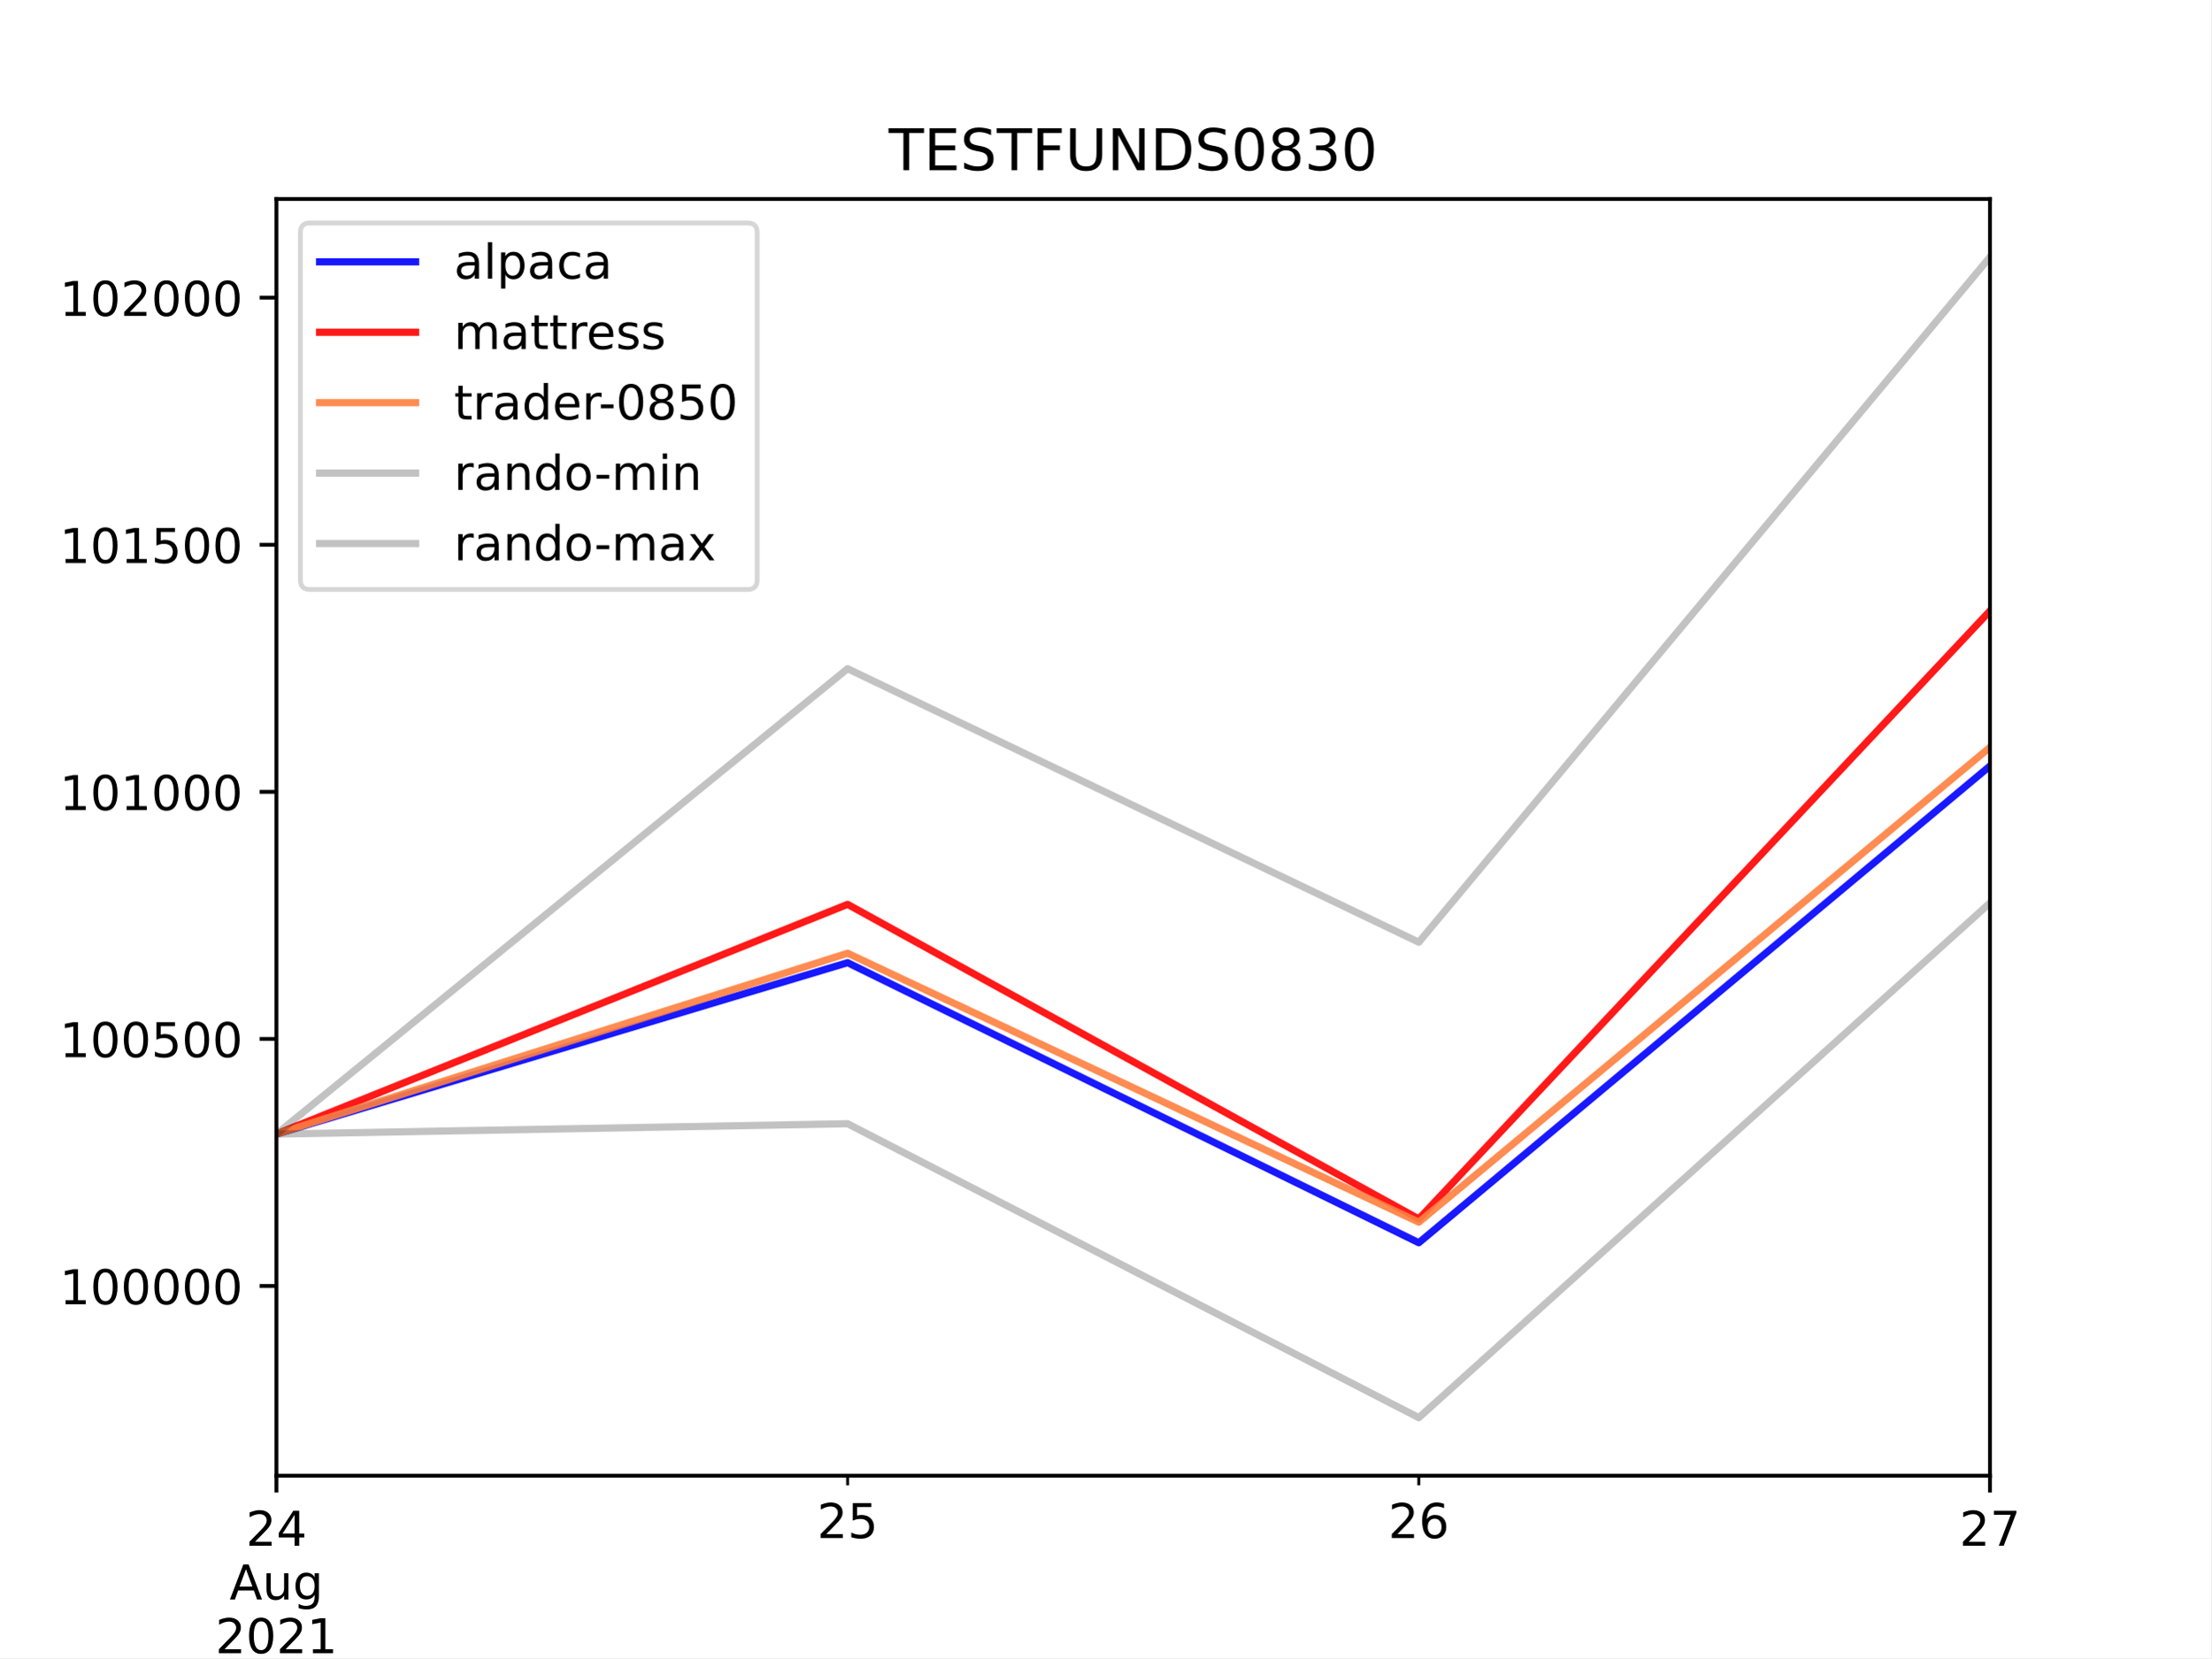
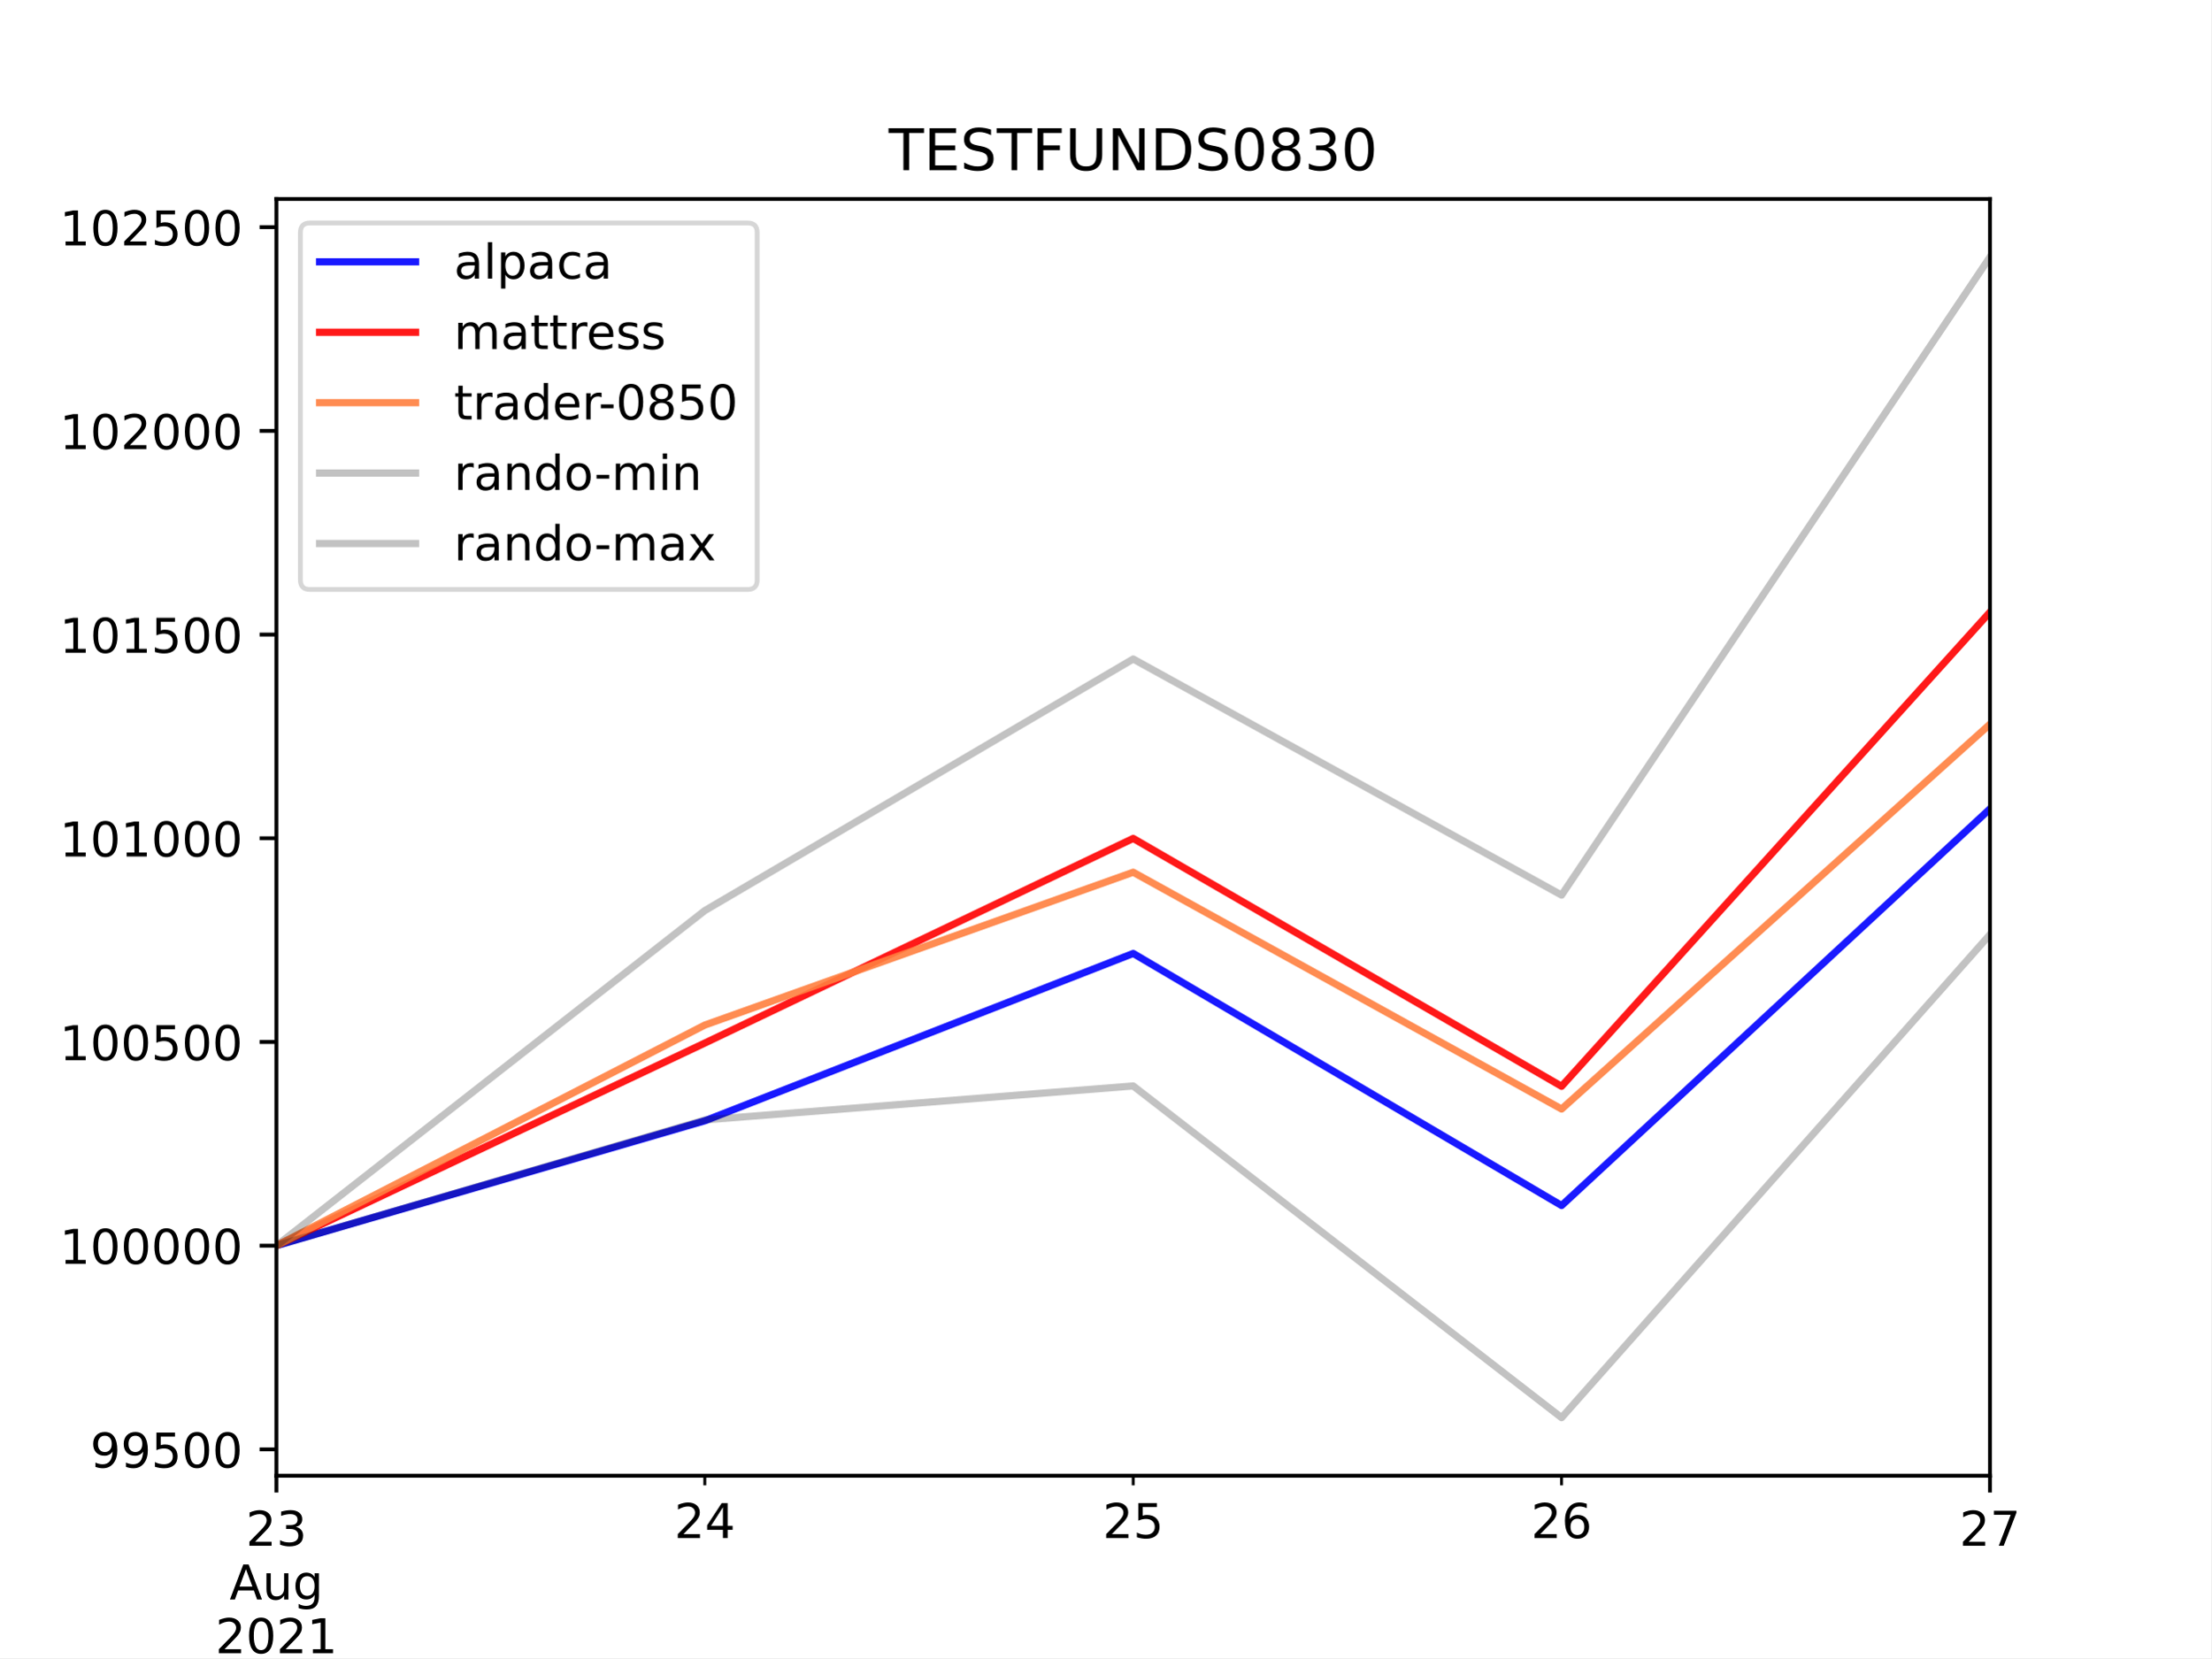
<svg xmlns="http://www.w3.org/2000/svg" xmlns:xlink="http://www.w3.org/1999/xlink" height="345.6pt" version="1.1" viewBox="0 0 460.8 345.6" width="460.8pt">
  <defs>
    <style type="text/css">*{stroke-linecap:butt;stroke-linejoin:round;}</style>
  </defs>
  <g id="figure_1">
    <g id="patch_1">
      <path d="M 0 345.6  L 460.8 345.6  L 460.8 0  L 0 0  z " style="fill:#ffffff;" />
    </g>
    <g id="axes_1">
      <g id="patch_2">
        <path d="M 57.6 307.584  L 414.72 307.584  L 414.72 41.472  L 57.6 41.472  z " style="fill:#ffffff;" />
      </g>
      <g id="matplotlib.axis_1">
        <g id="xtick_1">
          <g id="line2d_1">
            <defs>
-               <path d="M 0 0  L 0 3.5  " id="me397b4be18" style="stroke:#000000;stroke-width:0.8;" />
-             </defs>
-             <g>
-               <use style="stroke:#000000;stroke-width:0.8;" x="57.6" xlink:href="#me397b4be18" y="307.584" />
+               <path d="M 0 0  L 0 3.5  " id="m429a1ba0e2" style="stroke:#000000;stroke-width:0.8;" />
+             </defs>
+             <g>
+               <use style="stroke:#000000;stroke-width:0.8;" x="57.6" xlink:href="#m429a1ba0e2" y="307.584" />
            </g>
          </g>
          <g id="text_1">
            <g transform="translate(51.2375 322.1824)scale(0.1 -0.1)">
              <defs>
                <path d="M 1228 531  L 3431 531  L 3431 0  L 469 0  L 469 531  Q 828 903 1448 1529  Q 2069 2156 2228 2338  Q 2531 2678 2651 2914  Q 2772 3150 2772 3378  Q 2772 3750 2511 3984  Q 2250 4219 1831 4219  Q 1534 4219 1204 4116  Q 875 4013 500 3803  L 500 4441  Q 881 4594 1212 4672  Q 1544 4750 1819 4750  Q 2544 4750 2975 4387  Q 3406 4025 3406 3419  Q 3406 3131 3298 2873  Q 3191 2616 2906 2266  Q 2828 2175 2409 1742  Q 1991 1309 1228 531  z " id="DejaVuSans-32" transform="scale(0.015625)" />
-                 <path d="M 2419 4116  L 825 1625  L 2419 1625  L 2419 4116  z M 2253 4666  L 3047 4666  L 3047 1625  L 3713 1625  L 3713 1100  L 3047 1100  L 3047 0  L 2419 0  L 2419 1100  L 313 1100  L 313 1709  L 2253 4666  z " id="DejaVuSans-34" transform="scale(0.015625)" />
-               </defs>
-               <use xlink:href="#DejaVuSans-32" />
-               <use x="63.623" xlink:href="#DejaVuSans-34" />
+                 <path d="M 2597 2516  Q 3050 2419 3304 2112  Q 3559 1806 3559 1356  Q 3559 666 3084 287  Q 2609 -91 1734 -91  Q 1441 -91 1130 -33  Q 819 25 488 141  L 488 750  Q 750 597 1062 519  Q 1375 441 1716 441  Q 2309 441 2620 675  Q 2931 909 2931 1356  Q 2931 1769 2642 2001  Q 2353 2234 1838 2234  L 1294 2234  L 1294 2753  L 1863 2753  Q 2328 2753 2575 2939  Q 2822 3125 2822 3475  Q 2822 3834 2567 4026  Q 2313 4219 1838 4219  Q 1578 4219 1281 4162  Q 984 4106 628 3988  L 628 4550  Q 988 4650 1302 4700  Q 1616 4750 1894 4750  Q 2613 4750 3031 4423  Q 3450 4097 3450 3541  Q 3450 3153 3228 2886  Q 3006 2619 2597 2516  z " id="DejaVuSans-33" transform="scale(0.015625)" />
+               </defs>
+               <use xlink:href="#DejaVuSans-32" />
+               <use x="63.623" xlink:href="#DejaVuSans-33" />
            </g>
            <g transform="translate(47.83672 333.3802)scale(0.1 -0.1)">
              <defs>
                <path d="M 2188 4044  L 1331 1722  L 3047 1722  L 2188 4044  z M 1831 4666  L 2547 4666  L 4325 0  L 3669 0  L 3244 1197  L 1141 1197  L 716 0  L 50 0  L 1831 4666  z " id="DejaVuSans-41" transform="scale(0.015625)" />
                <path d="M 544 1381  L 544 3500  L 1119 3500  L 1119 1403  Q 1119 906 1312 657  Q 1506 409 1894 409  Q 2359 409 2629 706  Q 2900 1003 2900 1516  L 2900 3500  L 3475 3500  L 3475 0  L 2900 0  L 2900 538  Q 2691 219 2414 64  Q 2138 -91 1772 -91  Q 1169 -91 856 284  Q 544 659 544 1381  z M 1991 3584  L 1991 3584  z " id="DejaVuSans-75" transform="scale(0.015625)" />
                <path d="M 2906 1791  Q 2906 2416 2648 2759  Q 2391 3103 1925 3103  Q 1463 3103 1205 2759  Q 947 2416 947 1791  Q 947 1169 1205 825  Q 1463 481 1925 481  Q 2391 481 2648 825  Q 2906 1169 2906 1791  z M 3481 434  Q 3481 -459 3084 -895  Q 2688 -1331 1869 -1331  Q 1566 -1331 1297 -1286  Q 1028 -1241 775 -1147  L 775 -588  Q 1028 -725 1275 -790  Q 1522 -856 1778 -856  Q 2344 -856 2625 -561  Q 2906 -266 2906 331  L 2906 616  Q 2728 306 2450 153  Q 2172 0 1784 0  Q 1141 0 747 490  Q 353 981 353 1791  Q 353 2603 747 3093  Q 1141 3584 1784 3584  Q 2172 3584 2450 3431  Q 2728 3278 2906 2969  L 2906 3500  L 3481 3500  L 3481 434  z " id="DejaVuSans-67" transform="scale(0.015625)" />
              </defs>
              <use xlink:href="#DejaVuSans-41" />
              <use x="68.408" xlink:href="#DejaVuSans-75" />
              <use x="131.787" xlink:href="#DejaVuSans-67" />
            </g>
            <g transform="translate(44.875 344.5781)scale(0.1 -0.1)">
              <defs>
                <path d="M 2034 4250  Q 1547 4250 1301 3770  Q 1056 3291 1056 2328  Q 1056 1369 1301 889  Q 1547 409 2034 409  Q 2525 409 2770 889  Q 3016 1369 3016 2328  Q 3016 3291 2770 3770  Q 2525 4250 2034 4250  z M 2034 4750  Q 2819 4750 3233 4129  Q 3647 3509 3647 2328  Q 3647 1150 3233 529  Q 2819 -91 2034 -91  Q 1250 -91 836 529  Q 422 1150 422 2328  Q 422 3509 836 4129  Q 1250 4750 2034 4750  z " id="DejaVuSans-30" transform="scale(0.015625)" />
                <path d="M 794 531  L 1825 531  L 1825 4091  L 703 3866  L 703 4441  L 1819 4666  L 2450 4666  L 2450 531  L 3481 531  L 3481 0  L 794 0  L 794 531  z " id="DejaVuSans-31" transform="scale(0.015625)" />
              </defs>
              <use xlink:href="#DejaVuSans-32" />
              <use x="63.623" xlink:href="#DejaVuSans-30" />
              <use x="127.246" xlink:href="#DejaVuSans-32" />
              <use x="190.869" xlink:href="#DejaVuSans-31" />
            </g>
          </g>
        </g>
        <g id="xtick_2">
          <g id="line2d_2">
            <g>
-               <use style="stroke:#000000;stroke-width:0.8;" x="414.72" xlink:href="#me397b4be18" y="307.584" />
+               <use style="stroke:#000000;stroke-width:0.8;" x="414.72" xlink:href="#m429a1ba0e2" y="307.584" />
            </g>
          </g>
          <g id="text_2">
            <g transform="translate(408.3575 322.1824)scale(0.1 -0.1)">
              <defs>
                <path d="M 525 4666  L 3525 4666  L 3525 4397  L 1831 0  L 1172 0  L 2766 4134  L 525 4134  L 525 4666  z " id="DejaVuSans-37" transform="scale(0.015625)" />
              </defs>
              <use xlink:href="#DejaVuSans-32" />
              <use x="63.623" xlink:href="#DejaVuSans-37" />
            </g>
          </g>
        </g>
        <g id="xtick_3">
          <g id="line2d_3">
            <defs>
-               <path d="M 0 0  L 0 2  " id="m741170bcc8" style="stroke:#000000;stroke-width:0.6;" />
-             </defs>
-             <g>
-               <use style="stroke:#000000;stroke-width:0.6;" x="176.64" xlink:href="#m741170bcc8" y="307.584" />
+               <path d="M 0 0  L 0 2  " id="m311bee32c2" style="stroke:#000000;stroke-width:0.6;" />
+             </defs>
+             <g>
+               <use style="stroke:#000000;stroke-width:0.6;" x="146.88" xlink:href="#m311bee32c2" y="307.584" />
            </g>
          </g>
          <g id="text_3">
-             <g transform="translate(170.2775 320.5824)scale(0.1 -0.1)">
-               <defs>
-                 <path d="M 691 4666  L 3169 4666  L 3169 4134  L 1269 4134  L 1269 2991  Q 1406 3038 1543 3061  Q 1681 3084 1819 3084  Q 2600 3084 3056 2656  Q 3513 2228 3513 1497  Q 3513 744 3044 326  Q 2575 -91 1722 -91  Q 1428 -91 1123 -41  Q 819 9 494 109  L 494 744  Q 775 591 1075 516  Q 1375 441 1709 441  Q 2250 441 2565 725  Q 2881 1009 2881 1497  Q 2881 1984 2565 2268  Q 2250 2553 1709 2553  Q 1456 2553 1204 2497  Q 953 2441 691 2322  L 691 4666  z " id="DejaVuSans-35" transform="scale(0.015625)" />
-               </defs>
-               <use xlink:href="#DejaVuSans-32" />
-               <use x="63.623" xlink:href="#DejaVuSans-35" />
+             <g transform="translate(140.5175 320.5824)scale(0.1 -0.1)">
+               <defs>
+                 <path d="M 2419 4116  L 825 1625  L 2419 1625  L 2419 4116  z M 2253 4666  L 3047 4666  L 3047 1625  L 3713 1625  L 3713 1100  L 3047 1100  L 3047 0  L 2419 0  L 2419 1100  L 313 1100  L 313 1709  L 2253 4666  z " id="DejaVuSans-34" transform="scale(0.015625)" />
+               </defs>
+               <use xlink:href="#DejaVuSans-32" />
+               <use x="63.623" xlink:href="#DejaVuSans-34" />
            </g>
          </g>
        </g>
        <g id="xtick_4">
          <g id="line2d_4">
            <g>
-               <use style="stroke:#000000;stroke-width:0.6;" x="295.68" xlink:href="#m741170bcc8" y="307.584" />
+               <use style="stroke:#000000;stroke-width:0.6;" x="236.16" xlink:href="#m311bee32c2" y="307.584" />
            </g>
          </g>
          <g id="text_4">
-             <g transform="translate(289.3175 320.5824)scale(0.1 -0.1)">
+             <g transform="translate(229.7975 320.5824)scale(0.1 -0.1)">
+               <defs>
+                 <path d="M 691 4666  L 3169 4666  L 3169 4134  L 1269 4134  L 1269 2991  Q 1406 3038 1543 3061  Q 1681 3084 1819 3084  Q 2600 3084 3056 2656  Q 3513 2228 3513 1497  Q 3513 744 3044 326  Q 2575 -91 1722 -91  Q 1428 -91 1123 -41  Q 819 9 494 109  L 494 744  Q 775 591 1075 516  Q 1375 441 1709 441  Q 2250 441 2565 725  Q 2881 1009 2881 1497  Q 2881 1984 2565 2268  Q 2250 2553 1709 2553  Q 1456 2553 1204 2497  Q 953 2441 691 2322  L 691 4666  z " id="DejaVuSans-35" transform="scale(0.015625)" />
+               </defs>
+               <use xlink:href="#DejaVuSans-32" />
+               <use x="63.623" xlink:href="#DejaVuSans-35" />
+             </g>
+           </g>
+         </g>
+         <g id="xtick_5">
+           <g id="line2d_5">
+             <g>
+               <use style="stroke:#000000;stroke-width:0.6;" x="325.44" xlink:href="#m311bee32c2" y="307.584" />
+             </g>
+           </g>
+           <g id="text_5">
+             <g transform="translate(319.0775 320.5824)scale(0.1 -0.1)">
              <defs>
                <path d="M 2113 2584  Q 1688 2584 1439 2293  Q 1191 2003 1191 1497  Q 1191 994 1439 701  Q 1688 409 2113 409  Q 2538 409 2786 701  Q 3034 994 3034 1497  Q 3034 2003 2786 2293  Q 2538 2584 2113 2584  z M 3366 4563  L 3366 3988  Q 3128 4100 2886 4159  Q 2644 4219 2406 4219  Q 1781 4219 1451 3797  Q 1122 3375 1075 2522  Q 1259 2794 1537 2939  Q 1816 3084 2150 3084  Q 2853 3084 3261 2657  Q 3669 2231 3669 1497  Q 3669 778 3244 343  Q 2819 -91 2113 -91  Q 1303 -91 875 529  Q 447 1150 447 2328  Q 447 3434 972 4092  Q 1497 4750 2381 4750  Q 2619 4750 2861 4703  Q 3103 4656 3366 4563  z " id="DejaVuSans-36" transform="scale(0.015625)" />
              </defs>
              <use xlink:href="#DejaVuSans-32" />
              <use x="63.623" xlink:href="#DejaVuSans-36" />
            </g>
          </g>
        </g>
-         <g id="text_5">
+         <g id="text_6">
          <g transform="translate(224.885 358.2562)scale(0.1 -0.1)">
            <defs>
              <path d="M 2906 2969  L 2906 4863  L 3481 4863  L 3481 0  L 2906 0  L 2906 525  Q 2725 213 2448 61  Q 2172 -91 1784 -91  Q 1150 -91 751 415  Q 353 922 353 1747  Q 353 2572 751 3078  Q 1150 3584 1784 3584  Q 2172 3584 2448 3432  Q 2725 3281 2906 2969  z M 947 1747  Q 947 1113 1208 752  Q 1469 391 1925 391  Q 2381 391 2643 752  Q 2906 1113 2906 1747  Q 2906 2381 2643 2742  Q 2381 3103 1925 3103  Q 1469 3103 1208 2742  Q 947 2381 947 1747  z " id="DejaVuSans-64" transform="scale(0.015625)" />
              <path d="M 2194 1759  Q 1497 1759 1228 1600  Q 959 1441 959 1056  Q 959 750 1161 570  Q 1363 391 1709 391  Q 2188 391 2477 730  Q 2766 1069 2766 1631  L 2766 1759  L 2194 1759  z M 3341 1997  L 3341 0  L 2766 0  L 2766 531  Q 2569 213 2275 61  Q 1981 -91 1556 -91  Q 1019 -91 701 211  Q 384 513 384 1019  Q 384 1609 779 1909  Q 1175 2209 1959 2209  L 2766 2209  L 2766 2266  Q 2766 2663 2505 2880  Q 2244 3097 1772 3097  Q 1472 3097 1187 3025  Q 903 2953 641 2809  L 641 3341  Q 956 3463 1253 3523  Q 1550 3584 1831 3584  Q 2591 3584 2966 3190  Q 3341 2797 3341 1997  z " id="DejaVuSans-61" transform="scale(0.015625)" />
              <path d="M 1172 4494  L 1172 3500  L 2356 3500  L 2356 3053  L 1172 3053  L 1172 1153  Q 1172 725 1289 603  Q 1406 481 1766 481  L 2356 481  L 2356 0  L 1766 0  Q 1100 0 847 248  Q 594 497 594 1153  L 594 3053  L 172 3053  L 172 3500  L 594 3500  L 594 4494  L 1172 4494  z " id="DejaVuSans-74" transform="scale(0.015625)" />
              <path d="M 3597 1894  L 3597 1613  L 953 1613  Q 991 1019 1311 708  Q 1631 397 2203 397  Q 2534 397 2845 478  Q 3156 559 3463 722  L 3463 178  Q 3153 47 2828 -22  Q 2503 -91 2169 -91  Q 1331 -91 842 396  Q 353 884 353 1716  Q 353 2575 817 3079  Q 1281 3584 2069 3584  Q 2775 3584 3186 3129  Q 3597 2675 3597 1894  z M 3022 2063  Q 3016 2534 2758 2815  Q 2500 3097 2075 3097  Q 1594 3097 1305 2825  Q 1016 2553 972 2059  L 3022 2063  z " id="DejaVuSans-65" transform="scale(0.015625)" />
            </defs>
            <use xlink:href="#DejaVuSans-64" />
            <use x="63.477" xlink:href="#DejaVuSans-61" />
            <use x="124.756" xlink:href="#DejaVuSans-74" />
            <use x="163.965" xlink:href="#DejaVuSans-65" />
          </g>
        </g>
      </g>
      <g id="matplotlib.axis_2">
        <g id="ytick_1">
-           <g id="line2d_5">
-             <defs>
-               <path d="M 0 0  L -3.5 0  " id="mc1e89cd6ca" style="stroke:#000000;stroke-width:0.8;" />
-             </defs>
-             <g>
-               <use style="stroke:#000000;stroke-width:0.8;" x="57.6" xlink:href="#mc1e89cd6ca" y="268.047" />
-             </g>
-           </g>
-           <g id="text_6">
-             <g transform="translate(12.425 271.8467)scale(0.1 -0.1)">
+           <g id="line2d_6">
+             <defs>
+               <path d="M 0 0  L -3.5 0  " id="md0b4d93fcb" style="stroke:#000000;stroke-width:0.8;" />
+             </defs>
+             <g>
+               <use style="stroke:#000000;stroke-width:0.8;" x="57.6" xlink:href="#md0b4d93fcb" y="302.095" />
+             </g>
+           </g>
+           <g id="text_7">
+             <g transform="translate(18.7875 305.8946)scale(0.1 -0.1)">
+               <defs>
+                 <path d="M 703 97  L 703 672  Q 941 559 1184 500  Q 1428 441 1663 441  Q 2288 441 2617 861  Q 2947 1281 2994 2138  Q 2813 1869 2534 1725  Q 2256 1581 1919 1581  Q 1219 1581 811 2004  Q 403 2428 403 3163  Q 403 3881 828 4315  Q 1253 4750 1959 4750  Q 2769 4750 3195 4129  Q 3622 3509 3622 2328  Q 3622 1225 3098 567  Q 2575 -91 1691 -91  Q 1453 -91 1209 -44  Q 966 3 703 97  z M 1959 2075  Q 2384 2075 2632 2365  Q 2881 2656 2881 3163  Q 2881 3666 2632 3958  Q 2384 4250 1959 4250  Q 1534 4250 1286 3958  Q 1038 3666 1038 3163  Q 1038 2656 1286 2365  Q 1534 2075 1959 2075  z " id="DejaVuSans-39" transform="scale(0.015625)" />
+               </defs>
+               <use xlink:href="#DejaVuSans-39" />
+               <use x="63.623" xlink:href="#DejaVuSans-39" />
+               <use x="127.246" xlink:href="#DejaVuSans-35" />
+               <use x="190.869" xlink:href="#DejaVuSans-30" />
+               <use x="254.492" xlink:href="#DejaVuSans-30" />
+             </g>
+           </g>
+         </g>
+         <g id="ytick_2">
+           <g id="line2d_7">
+             <g>
+               <use style="stroke:#000000;stroke-width:0.8;" x="57.6" xlink:href="#md0b4d93fcb" y="259.637" />
+             </g>
+           </g>
+           <g id="text_8">
+             <g transform="translate(12.425 263.436)scale(0.1 -0.1)">
              <use xlink:href="#DejaVuSans-31" />
              <use x="63.623" xlink:href="#DejaVuSans-30" />
              <use x="127.246" xlink:href="#DejaVuSans-30" />
              <use x="190.869" xlink:href="#DejaVuSans-30" />
              <use x="254.492" xlink:href="#DejaVuSans-30" />
              <use x="318.115" xlink:href="#DejaVuSans-30" />
            </g>
          </g>
        </g>
-         <g id="ytick_2">
-           <g id="line2d_6">
-             <g>
-               <use style="stroke:#000000;stroke-width:0.8;" x="57.6" xlink:href="#mc1e89cd6ca" y="216.545" />
-             </g>
-           </g>
-           <g id="text_7">
-             <g transform="translate(12.425 220.3446)scale(0.1 -0.1)">
+         <g id="ytick_3">
+           <g id="line2d_8">
+             <g>
+               <use style="stroke:#000000;stroke-width:0.8;" x="57.6" xlink:href="#md0b4d93fcb" y="217.178" />
+             </g>
+           </g>
+           <g id="text_9">
+             <g transform="translate(12.425 220.9775)scale(0.1 -0.1)">
              <use xlink:href="#DejaVuSans-31" />
              <use x="63.623" xlink:href="#DejaVuSans-30" />
              <use x="127.246" xlink:href="#DejaVuSans-30" />
              <use x="190.869" xlink:href="#DejaVuSans-35" />
              <use x="254.492" xlink:href="#DejaVuSans-30" />
              <use x="318.115" xlink:href="#DejaVuSans-30" />
            </g>
          </g>
        </g>
-         <g id="ytick_3">
-           <g id="line2d_7">
-             <g>
-               <use style="stroke:#000000;stroke-width:0.8;" x="57.6" xlink:href="#mc1e89cd6ca" y="165.043" />
-             </g>
-           </g>
-           <g id="text_8">
-             <g transform="translate(12.425 168.8424)scale(0.1 -0.1)">
+         <g id="ytick_4">
+           <g id="line2d_9">
+             <g>
+               <use style="stroke:#000000;stroke-width:0.8;" x="57.6" xlink:href="#md0b4d93fcb" y="174.72" />
+             </g>
+           </g>
+           <g id="text_10">
+             <g transform="translate(12.425 178.5189)scale(0.1 -0.1)">
              <use xlink:href="#DejaVuSans-31" />
              <use x="63.623" xlink:href="#DejaVuSans-30" />
              <use x="127.246" xlink:href="#DejaVuSans-31" />
              <use x="190.869" xlink:href="#DejaVuSans-30" />
              <use x="254.492" xlink:href="#DejaVuSans-30" />
              <use x="318.115" xlink:href="#DejaVuSans-30" />
            </g>
          </g>
        </g>
-         <g id="ytick_4">
-           <g id="line2d_8">
-             <g>
-               <use style="stroke:#000000;stroke-width:0.8;" x="57.6" xlink:href="#mc1e89cd6ca" y="113.541" />
-             </g>
-           </g>
-           <g id="text_9">
-             <g transform="translate(12.425 117.3403)scale(0.1 -0.1)">
+         <g id="ytick_5">
+           <g id="line2d_10">
+             <g>
+               <use style="stroke:#000000;stroke-width:0.8;" x="57.6" xlink:href="#md0b4d93fcb" y="132.261" />
+             </g>
+           </g>
+           <g id="text_11">
+             <g transform="translate(12.425 136.0604)scale(0.1 -0.1)">
              <use xlink:href="#DejaVuSans-31" />
              <use x="63.623" xlink:href="#DejaVuSans-30" />
              <use x="127.246" xlink:href="#DejaVuSans-31" />
              <use x="190.869" xlink:href="#DejaVuSans-35" />
              <use x="254.492" xlink:href="#DejaVuSans-30" />
              <use x="318.115" xlink:href="#DejaVuSans-30" />
            </g>
          </g>
        </g>
-         <g id="ytick_5">
-           <g id="line2d_9">
-             <g>
-               <use style="stroke:#000000;stroke-width:0.8;" x="57.6" xlink:href="#mc1e89cd6ca" y="62.039" />
-             </g>
-           </g>
-           <g id="text_10">
-             <g transform="translate(12.425 65.83814)scale(0.1 -0.1)">
+         <g id="ytick_6">
+           <g id="line2d_11">
+             <g>
+               <use style="stroke:#000000;stroke-width:0.8;" x="57.6" xlink:href="#md0b4d93fcb" y="89.803" />
+             </g>
+           </g>
+           <g id="text_12">
+             <g transform="translate(12.425 93.60183)scale(0.1 -0.1)">
              <use xlink:href="#DejaVuSans-31" />
              <use x="63.623" xlink:href="#DejaVuSans-30" />
              <use x="127.246" xlink:href="#DejaVuSans-32" />
              <use x="190.869" xlink:href="#DejaVuSans-30" />
              <use x="254.492" xlink:href="#DejaVuSans-30" />
              <use x="318.115" xlink:href="#DejaVuSans-30" />
            </g>
          </g>
        </g>
-       </g>
-       <g id="line2d_10">
-         <path clip-path="url(#p85f77b92bc)" d="M 57.6 236.375  L 176.64 200.651  L 295.68 259.029  L 414.72 159.651  " style="fill:none;stroke:#0000ff;stroke-linecap:square;stroke-opacity:0.9;stroke-width:1.5;" />
-       </g>
-       <g id="line2d_11">
-         <path clip-path="url(#p85f77b92bc)" d="M 57.6 236.375  L 176.64 188.493  L 295.68 254.07  L 414.72 127.317  " style="fill:none;stroke:#ff0000;stroke-linecap:square;stroke-opacity:0.9;stroke-width:1.5;" />
-       </g>
-       <g id="line2d_12">
-         <path clip-path="url(#p85f77b92bc)" d="M 57.6 236.375  L 176.64 198.684  L 295.68 254.748  L 414.72 155.764  " style="fill:none;stroke:#ff8040;stroke-linecap:square;stroke-opacity:0.9;stroke-width:1.5;" />
+         <g id="ytick_7">
+           <g id="line2d_12">
+             <g>
+               <use style="stroke:#000000;stroke-width:0.8;" x="57.6" xlink:href="#md0b4d93fcb" y="47.344" />
+             </g>
+           </g>
+           <g id="text_13">
+             <g transform="translate(12.425 51.14328)scale(0.1 -0.1)">
+               <use xlink:href="#DejaVuSans-31" />
+               <use x="63.623" xlink:href="#DejaVuSans-30" />
+               <use x="127.246" xlink:href="#DejaVuSans-32" />
+               <use x="190.869" xlink:href="#DejaVuSans-35" />
+               <use x="254.492" xlink:href="#DejaVuSans-30" />
+               <use x="318.115" xlink:href="#DejaVuSans-30" />
+             </g>
+           </g>
+         </g>
      </g>
      <g id="line2d_13">
-         <path clip-path="url(#p85f77b92bc)" d="M 57.6 236.375  L 176.64 234.22  L 295.68 295.488  L 414.72 188.195  " style="fill:none;stroke:#0d0d0d;stroke-linecap:square;stroke-opacity:0.25;stroke-width:1.5;" />
+         <path clip-path="url(#pe2b7ce2b2d)" d="M 57.6 259.637  L 146.88 233.613  L 236.16 198.728  L 325.44 251.273  L 414.72 168.59  " style="fill:none;stroke:#0000ff;stroke-linecap:square;stroke-opacity:0.9;stroke-width:1.5;" />
      </g>
      <g id="line2d_14">
-         <path clip-path="url(#p85f77b92bc)" d="M 57.6 236.375  L 176.64 139.375  L 295.68 196.39  L 414.72 53.568  " style="fill:none;stroke:#0d0d0d;stroke-linecap:square;stroke-opacity:0.25;stroke-width:1.5;" />
+         <path clip-path="url(#pe2b7ce2b2d)" d="M 57.6 259.637  L 146.88 217.409  L 236.16 174.752  L 325.44 226.419  L 414.72 127.579  " style="fill:none;stroke:#ff0000;stroke-linecap:square;stroke-opacity:0.9;stroke-width:1.5;" />
+       </g>
+       <g id="line2d_15">
+         <path clip-path="url(#pe2b7ce2b2d)" d="M 57.6 259.637  L 146.88 213.657  L 236.16 181.803  L 325.44 231.156  L 414.72 150.941  " style="fill:none;stroke:#ff8040;stroke-linecap:square;stroke-opacity:0.9;stroke-width:1.5;" />
+       </g>
+       <g id="line2d_16">
+         <path clip-path="url(#pe2b7ce2b2d)" d="M 57.6 259.637  L 146.88 233.429  L 236.16 226.348  L 325.44 295.488  L 414.72 194.786  " style="fill:none;stroke:#0d0d0d;stroke-linecap:square;stroke-opacity:0.25;stroke-width:1.5;" />
+       </g>
+       <g id="line2d_17">
+         <path clip-path="url(#pe2b7ce2b2d)" d="M 57.6 259.637  L 146.88 189.798  L 236.16 137.359  L 325.44 186.568  L 414.72 53.568  " style="fill:none;stroke:#0d0d0d;stroke-linecap:square;stroke-opacity:0.25;stroke-width:1.5;" />
      </g>
      <g id="patch_3">
        <path d="M 57.6 307.584  L 57.6 41.472  " style="fill:none;stroke:#000000;stroke-linecap:square;stroke-linejoin:miter;stroke-width:0.8;" />
      </g>
      <g id="patch_4">
        <path d="M 414.72 307.584  L 414.72 41.472  " style="fill:none;stroke:#000000;stroke-linecap:square;stroke-linejoin:miter;stroke-width:0.8;" />
      </g>
      <g id="patch_5">
        <path d="M 57.6 307.584  L 414.72 307.584  " style="fill:none;stroke:#000000;stroke-linecap:square;stroke-linejoin:miter;stroke-width:0.8;" />
      </g>
      <g id="patch_6">
        <path d="M 57.6 41.472  L 414.72 41.472  " style="fill:none;stroke:#000000;stroke-linecap:square;stroke-linejoin:miter;stroke-width:0.8;" />
      </g>
-       <g id="text_11">
+       <g id="text_14">
        <g transform="translate(185.2003 35.472)scale(0.12 -0.12)">
          <defs>
            <path d="M -19 4666  L 3928 4666  L 3928 4134  L 2272 4134  L 2272 0  L 1638 0  L 1638 4134  L -19 4134  L -19 4666  z " id="DejaVuSans-54" transform="scale(0.015625)" />
            <path d="M 628 4666  L 3578 4666  L 3578 4134  L 1259 4134  L 1259 2753  L 3481 2753  L 3481 2222  L 1259 2222  L 1259 531  L 3634 531  L 3634 0  L 628 0  L 628 4666  z " id="DejaVuSans-45" transform="scale(0.015625)" />
            <path d="M 3425 4513  L 3425 3897  Q 3066 4069 2747 4153  Q 2428 4238 2131 4238  Q 1616 4238 1336 4038  Q 1056 3838 1056 3469  Q 1056 3159 1242 3001  Q 1428 2844 1947 2747  L 2328 2669  Q 3034 2534 3370 2195  Q 3706 1856 3706 1288  Q 3706 609 3251 259  Q 2797 -91 1919 -91  Q 1588 -91 1214 -16  Q 841 59 441 206  L 441 856  Q 825 641 1194 531  Q 1563 422 1919 422  Q 2459 422 2753 634  Q 3047 847 3047 1241  Q 3047 1584 2836 1778  Q 2625 1972 2144 2069  L 1759 2144  Q 1053 2284 737 2584  Q 422 2884 422 3419  Q 422 4038 858 4394  Q 1294 4750 2059 4750  Q 2388 4750 2728 4690  Q 3069 4631 3425 4513  z " id="DejaVuSans-53" transform="scale(0.015625)" />
            <path d="M 628 4666  L 3309 4666  L 3309 4134  L 1259 4134  L 1259 2759  L 3109 2759  L 3109 2228  L 1259 2228  L 1259 0  L 628 0  L 628 4666  z " id="DejaVuSans-46" transform="scale(0.015625)" />
            <path d="M 556 4666  L 1191 4666  L 1191 1831  Q 1191 1081 1462 751  Q 1734 422 2344 422  Q 2950 422 3222 751  Q 3494 1081 3494 1831  L 3494 4666  L 4128 4666  L 4128 1753  Q 4128 841 3676 375  Q 3225 -91 2344 -91  Q 1459 -91 1007 375  Q 556 841 556 1753  L 556 4666  z " id="DejaVuSans-55" transform="scale(0.015625)" />
            <path d="M 628 4666  L 1478 4666  L 3547 763  L 3547 4666  L 4159 4666  L 4159 0  L 3309 0  L 1241 3903  L 1241 0  L 628 0  L 628 4666  z " id="DejaVuSans-4e" transform="scale(0.015625)" />
            <path d="M 1259 4147  L 1259 519  L 2022 519  Q 2988 519 3436 956  Q 3884 1394 3884 2338  Q 3884 3275 3436 3711  Q 2988 4147 2022 4147  L 1259 4147  z M 628 4666  L 1925 4666  Q 3281 4666 3915 4102  Q 4550 3538 4550 2338  Q 4550 1131 3912 565  Q 3275 0 1925 0  L 628 0  L 628 4666  z " id="DejaVuSans-44" transform="scale(0.015625)" />
            <path d="M 2034 2216  Q 1584 2216 1326 1975  Q 1069 1734 1069 1313  Q 1069 891 1326 650  Q 1584 409 2034 409  Q 2484 409 2743 651  Q 3003 894 3003 1313  Q 3003 1734 2745 1975  Q 2488 2216 2034 2216  z M 1403 2484  Q 997 2584 770 2862  Q 544 3141 544 3541  Q 544 4100 942 4425  Q 1341 4750 2034 4750  Q 2731 4750 3128 4425  Q 3525 4100 3525 3541  Q 3525 3141 3298 2862  Q 3072 2584 2669 2484  Q 3125 2378 3379 2068  Q 3634 1759 3634 1313  Q 3634 634 3220 271  Q 2806 -91 2034 -91  Q 1263 -91 848 271  Q 434 634 434 1313  Q 434 1759 690 2068  Q 947 2378 1403 2484  z M 1172 3481  Q 1172 3119 1398 2916  Q 1625 2713 2034 2713  Q 2441 2713 2670 2916  Q 2900 3119 2900 3481  Q 2900 3844 2670 4047  Q 2441 4250 2034 4250  Q 1625 4250 1398 4047  Q 1172 3844 1172 3481  z " id="DejaVuSans-38" transform="scale(0.015625)" />
-             <path d="M 2597 2516  Q 3050 2419 3304 2112  Q 3559 1806 3559 1356  Q 3559 666 3084 287  Q 2609 -91 1734 -91  Q 1441 -91 1130 -33  Q 819 25 488 141  L 488 750  Q 750 597 1062 519  Q 1375 441 1716 441  Q 2309 441 2620 675  Q 2931 909 2931 1356  Q 2931 1769 2642 2001  Q 2353 2234 1838 2234  L 1294 2234  L 1294 2753  L 1863 2753  Q 2328 2753 2575 2939  Q 2822 3125 2822 3475  Q 2822 3834 2567 4026  Q 2313 4219 1838 4219  Q 1578 4219 1281 4162  Q 984 4106 628 3988  L 628 4550  Q 988 4650 1302 4700  Q 1616 4750 1894 4750  Q 2613 4750 3031 4423  Q 3450 4097 3450 3541  Q 3450 3153 3228 2886  Q 3006 2619 2597 2516  z " id="DejaVuSans-33" transform="scale(0.015625)" />
          </defs>
          <use xlink:href="#DejaVuSans-54" />
          <use x="61.084" xlink:href="#DejaVuSans-45" />
          <use x="124.268" xlink:href="#DejaVuSans-53" />
          <use x="187.744" xlink:href="#DejaVuSans-54" />
          <use x="248.828" xlink:href="#DejaVuSans-46" />
          <use x="306.348" xlink:href="#DejaVuSans-55" />
          <use x="379.541" xlink:href="#DejaVuSans-4e" />
          <use x="454.346" xlink:href="#DejaVuSans-44" />
          <use x="531.348" xlink:href="#DejaVuSans-53" />
          <use x="594.824" xlink:href="#DejaVuSans-30" />
          <use x="658.447" xlink:href="#DejaVuSans-38" />
          <use x="722.07" xlink:href="#DejaVuSans-33" />
          <use x="785.693" xlink:href="#DejaVuSans-30" />
        </g>
      </g>
      <g id="legend_1">
        <g id="patch_7">
          <path d="M 64.6 122.863  L 155.792 122.863  Q 157.792 122.863 157.792 120.863  L 157.792 48.472  Q 157.792 46.472 155.792 46.472  L 64.6 46.472  Q 62.6 46.472 62.6 48.472  L 62.6 120.863  Q 62.6 122.863 64.6 122.863  z " style="fill:#ffffff;opacity:0.8;stroke:#cccccc;stroke-linejoin:miter;" />
        </g>
-         <g id="line2d_15">
+         <g id="line2d_18">
          <path d="M 66.6 54.57  L 86.6 54.57  " style="fill:none;stroke:#0000ff;stroke-linecap:square;stroke-opacity:0.9;stroke-width:1.5;" />
        </g>
-         <g id="line2d_16" />
-         <g id="text_12">
+         <g id="line2d_19" />
+         <g id="text_15">
          <g transform="translate(94.6 58.07044)scale(0.1 -0.1)">
            <defs>
              <path d="M 603 4863  L 1178 4863  L 1178 0  L 603 0  L 603 4863  z " id="DejaVuSans-6c" transform="scale(0.015625)" />
              <path d="M 1159 525  L 1159 -1331  L 581 -1331  L 581 3500  L 1159 3500  L 1159 2969  Q 1341 3281 1617 3432  Q 1894 3584 2278 3584  Q 2916 3584 3314 3078  Q 3713 2572 3713 1747  Q 3713 922 3314 415  Q 2916 -91 2278 -91  Q 1894 -91 1617 61  Q 1341 213 1159 525  z M 3116 1747  Q 3116 2381 2855 2742  Q 2594 3103 2138 3103  Q 1681 3103 1420 2742  Q 1159 2381 1159 1747  Q 1159 1113 1420 752  Q 1681 391 2138 391  Q 2594 391 2855 752  Q 3116 1113 3116 1747  z " id="DejaVuSans-70" transform="scale(0.015625)" />
              <path d="M 3122 3366  L 3122 2828  Q 2878 2963 2633 3030  Q 2388 3097 2138 3097  Q 1578 3097 1268 2742  Q 959 2388 959 1747  Q 959 1106 1268 751  Q 1578 397 2138 397  Q 2388 397 2633 464  Q 2878 531 3122 666  L 3122 134  Q 2881 22 2623 -34  Q 2366 -91 2075 -91  Q 1284 -91 818 406  Q 353 903 353 1747  Q 353 2603 823 3093  Q 1294 3584 2113 3584  Q 2378 3584 2631 3529  Q 2884 3475 3122 3366  z " id="DejaVuSans-63" transform="scale(0.015625)" />
            </defs>
            <use xlink:href="#DejaVuSans-61" />
            <use x="61.279" xlink:href="#DejaVuSans-6c" />
            <use x="89.062" xlink:href="#DejaVuSans-70" />
            <use x="152.539" xlink:href="#DejaVuSans-61" />
            <use x="213.818" xlink:href="#DejaVuSans-63" />
            <use x="268.799" xlink:href="#DejaVuSans-61" />
          </g>
        </g>
-         <g id="line2d_17">
+         <g id="line2d_20">
          <path d="M 66.6 69.249  L 86.6 69.249  " style="fill:none;stroke:#ff0000;stroke-linecap:square;stroke-opacity:0.9;stroke-width:1.5;" />
        </g>
-         <g id="line2d_18" />
-         <g id="text_13">
+         <g id="line2d_21" />
+         <g id="text_16">
          <g transform="translate(94.6 72.74856)scale(0.1 -0.1)">
            <defs>
              <path d="M 3328 2828  Q 3544 3216 3844 3400  Q 4144 3584 4550 3584  Q 5097 3584 5394 3201  Q 5691 2819 5691 2113  L 5691 0  L 5113 0  L 5113 2094  Q 5113 2597 4934 2840  Q 4756 3084 4391 3084  Q 3944 3084 3684 2787  Q 3425 2491 3425 1978  L 3425 0  L 2847 0  L 2847 2094  Q 2847 2600 2669 2842  Q 2491 3084 2119 3084  Q 1678 3084 1418 2786  Q 1159 2488 1159 1978  L 1159 0  L 581 0  L 581 3500  L 1159 3500  L 1159 2956  Q 1356 3278 1631 3431  Q 1906 3584 2284 3584  Q 2666 3584 2933 3390  Q 3200 3197 3328 2828  z " id="DejaVuSans-6d" transform="scale(0.015625)" />
              <path d="M 2631 2963  Q 2534 3019 2420 3045  Q 2306 3072 2169 3072  Q 1681 3072 1420 2755  Q 1159 2438 1159 1844  L 1159 0  L 581 0  L 581 3500  L 1159 3500  L 1159 2956  Q 1341 3275 1631 3429  Q 1922 3584 2338 3584  Q 2397 3584 2469 3576  Q 2541 3569 2628 3553  L 2631 2963  z " id="DejaVuSans-72" transform="scale(0.015625)" />
              <path d="M 2834 3397  L 2834 2853  Q 2591 2978 2328 3040  Q 2066 3103 1784 3103  Q 1356 3103 1142 2972  Q 928 2841 928 2578  Q 928 2378 1081 2264  Q 1234 2150 1697 2047  L 1894 2003  Q 2506 1872 2764 1633  Q 3022 1394 3022 966  Q 3022 478 2636 193  Q 2250 -91 1575 -91  Q 1294 -91 989 -36  Q 684 19 347 128  L 347 722  Q 666 556 975 473  Q 1284 391 1588 391  Q 1994 391 2212 530  Q 2431 669 2431 922  Q 2431 1156 2273 1281  Q 2116 1406 1581 1522  L 1381 1569  Q 847 1681 609 1914  Q 372 2147 372 2553  Q 372 3047 722 3315  Q 1072 3584 1716 3584  Q 2034 3584 2315 3537  Q 2597 3491 2834 3397  z " id="DejaVuSans-73" transform="scale(0.015625)" />
            </defs>
            <use xlink:href="#DejaVuSans-6d" />
            <use x="97.412" xlink:href="#DejaVuSans-61" />
            <use x="158.691" xlink:href="#DejaVuSans-74" />
            <use x="197.9" xlink:href="#DejaVuSans-74" />
            <use x="237.109" xlink:href="#DejaVuSans-72" />
            <use x="275.973" xlink:href="#DejaVuSans-65" />
            <use x="337.496" xlink:href="#DejaVuSans-73" />
            <use x="389.596" xlink:href="#DejaVuSans-73" />
          </g>
        </g>
-         <g id="line2d_19">
+         <g id="line2d_22">
          <path d="M 66.6 83.927  L 86.6 83.927  " style="fill:none;stroke:#ff8040;stroke-linecap:square;stroke-opacity:0.9;stroke-width:1.5;" />
        </g>
-         <g id="line2d_20" />
-         <g id="text_14">
+         <g id="line2d_23" />
+         <g id="text_17">
          <g transform="translate(94.6 87.42669)scale(0.1 -0.1)">
            <defs>
              <path d="M 313 2009  L 1997 2009  L 1997 1497  L 313 1497  L 313 2009  z " id="DejaVuSans-2d" transform="scale(0.015625)" />
            </defs>
            <use xlink:href="#DejaVuSans-74" />
            <use x="39.209" xlink:href="#DejaVuSans-72" />
            <use x="80.322" xlink:href="#DejaVuSans-61" />
            <use x="141.602" xlink:href="#DejaVuSans-64" />
            <use x="205.078" xlink:href="#DejaVuSans-65" />
            <use x="266.602" xlink:href="#DejaVuSans-72" />
            <use x="301.34" xlink:href="#DejaVuSans-2d" />
            <use x="337.424" xlink:href="#DejaVuSans-30" />
            <use x="401.047" xlink:href="#DejaVuSans-38" />
            <use x="464.67" xlink:href="#DejaVuSans-35" />
            <use x="528.293" xlink:href="#DejaVuSans-30" />
          </g>
        </g>
-         <g id="line2d_21">
+         <g id="line2d_24">
          <path d="M 66.6 98.605  L 86.6 98.605  " style="fill:none;stroke:#0d0d0d;stroke-linecap:square;stroke-opacity:0.25;stroke-width:1.5;" />
        </g>
-         <g id="line2d_22" />
-         <g id="text_15">
+         <g id="line2d_25" />
+         <g id="text_18">
          <g transform="translate(94.6 102.1048)scale(0.1 -0.1)">
            <defs>
              <path d="M 3513 2113  L 3513 0  L 2938 0  L 2938 2094  Q 2938 2591 2744 2837  Q 2550 3084 2163 3084  Q 1697 3084 1428 2787  Q 1159 2491 1159 1978  L 1159 0  L 581 0  L 581 3500  L 1159 3500  L 1159 2956  Q 1366 3272 1645 3428  Q 1925 3584 2291 3584  Q 2894 3584 3203 3211  Q 3513 2838 3513 2113  z " id="DejaVuSans-6e" transform="scale(0.015625)" />
              <path d="M 1959 3097  Q 1497 3097 1228 2736  Q 959 2375 959 1747  Q 959 1119 1226 758  Q 1494 397 1959 397  Q 2419 397 2687 759  Q 2956 1122 2956 1747  Q 2956 2369 2687 2733  Q 2419 3097 1959 3097  z M 1959 3584  Q 2709 3584 3137 3096  Q 3566 2609 3566 1747  Q 3566 888 3137 398  Q 2709 -91 1959 -91  Q 1206 -91 779 398  Q 353 888 353 1747  Q 353 2609 779 3096  Q 1206 3584 1959 3584  z " id="DejaVuSans-6f" transform="scale(0.015625)" />
              <path d="M 603 3500  L 1178 3500  L 1178 0  L 603 0  L 603 3500  z M 603 4863  L 1178 4863  L 1178 4134  L 603 4134  L 603 4863  z " id="DejaVuSans-69" transform="scale(0.015625)" />
            </defs>
            <use xlink:href="#DejaVuSans-72" />
            <use x="41.113" xlink:href="#DejaVuSans-61" />
            <use x="102.393" xlink:href="#DejaVuSans-6e" />
            <use x="165.771" xlink:href="#DejaVuSans-64" />
            <use x="229.248" xlink:href="#DejaVuSans-6f" />
            <use x="292.305" xlink:href="#DejaVuSans-2d" />
            <use x="328.389" xlink:href="#DejaVuSans-6d" />
            <use x="425.801" xlink:href="#DejaVuSans-69" />
            <use x="453.584" xlink:href="#DejaVuSans-6e" />
          </g>
        </g>
-         <g id="line2d_23">
+         <g id="line2d_26">
          <path d="M 66.6 113.283  L 86.6 113.283  " style="fill:none;stroke:#0d0d0d;stroke-linecap:square;stroke-opacity:0.25;stroke-width:1.5;" />
        </g>
-         <g id="line2d_24" />
-         <g id="text_16">
+         <g id="line2d_27" />
+         <g id="text_19">
          <g transform="translate(94.6 116.7829)scale(0.1 -0.1)">
            <defs>
              <path d="M 3513 3500  L 2247 1797  L 3578 0  L 2900 0  L 1881 1375  L 863 0  L 184 0  L 1544 1831  L 300 3500  L 978 3500  L 1906 2253  L 2834 3500  L 3513 3500  z " id="DejaVuSans-78" transform="scale(0.015625)" />
            </defs>
            <use xlink:href="#DejaVuSans-72" />
            <use x="41.113" xlink:href="#DejaVuSans-61" />
            <use x="102.393" xlink:href="#DejaVuSans-6e" />
            <use x="165.771" xlink:href="#DejaVuSans-64" />
            <use x="229.248" xlink:href="#DejaVuSans-6f" />
            <use x="292.305" xlink:href="#DejaVuSans-2d" />
            <use x="328.389" xlink:href="#DejaVuSans-6d" />
            <use x="425.801" xlink:href="#DejaVuSans-61" />
            <use x="487.08" xlink:href="#DejaVuSans-78" />
          </g>
        </g>
      </g>
    </g>
  </g>
  <defs>
-     <clipPath id="p85f77b92bc">
+     <clipPath id="pe2b7ce2b2d">
      <rect height="266.112" width="357.12" x="57.6" y="41.472" />
    </clipPath>
  </defs>
</svg>
